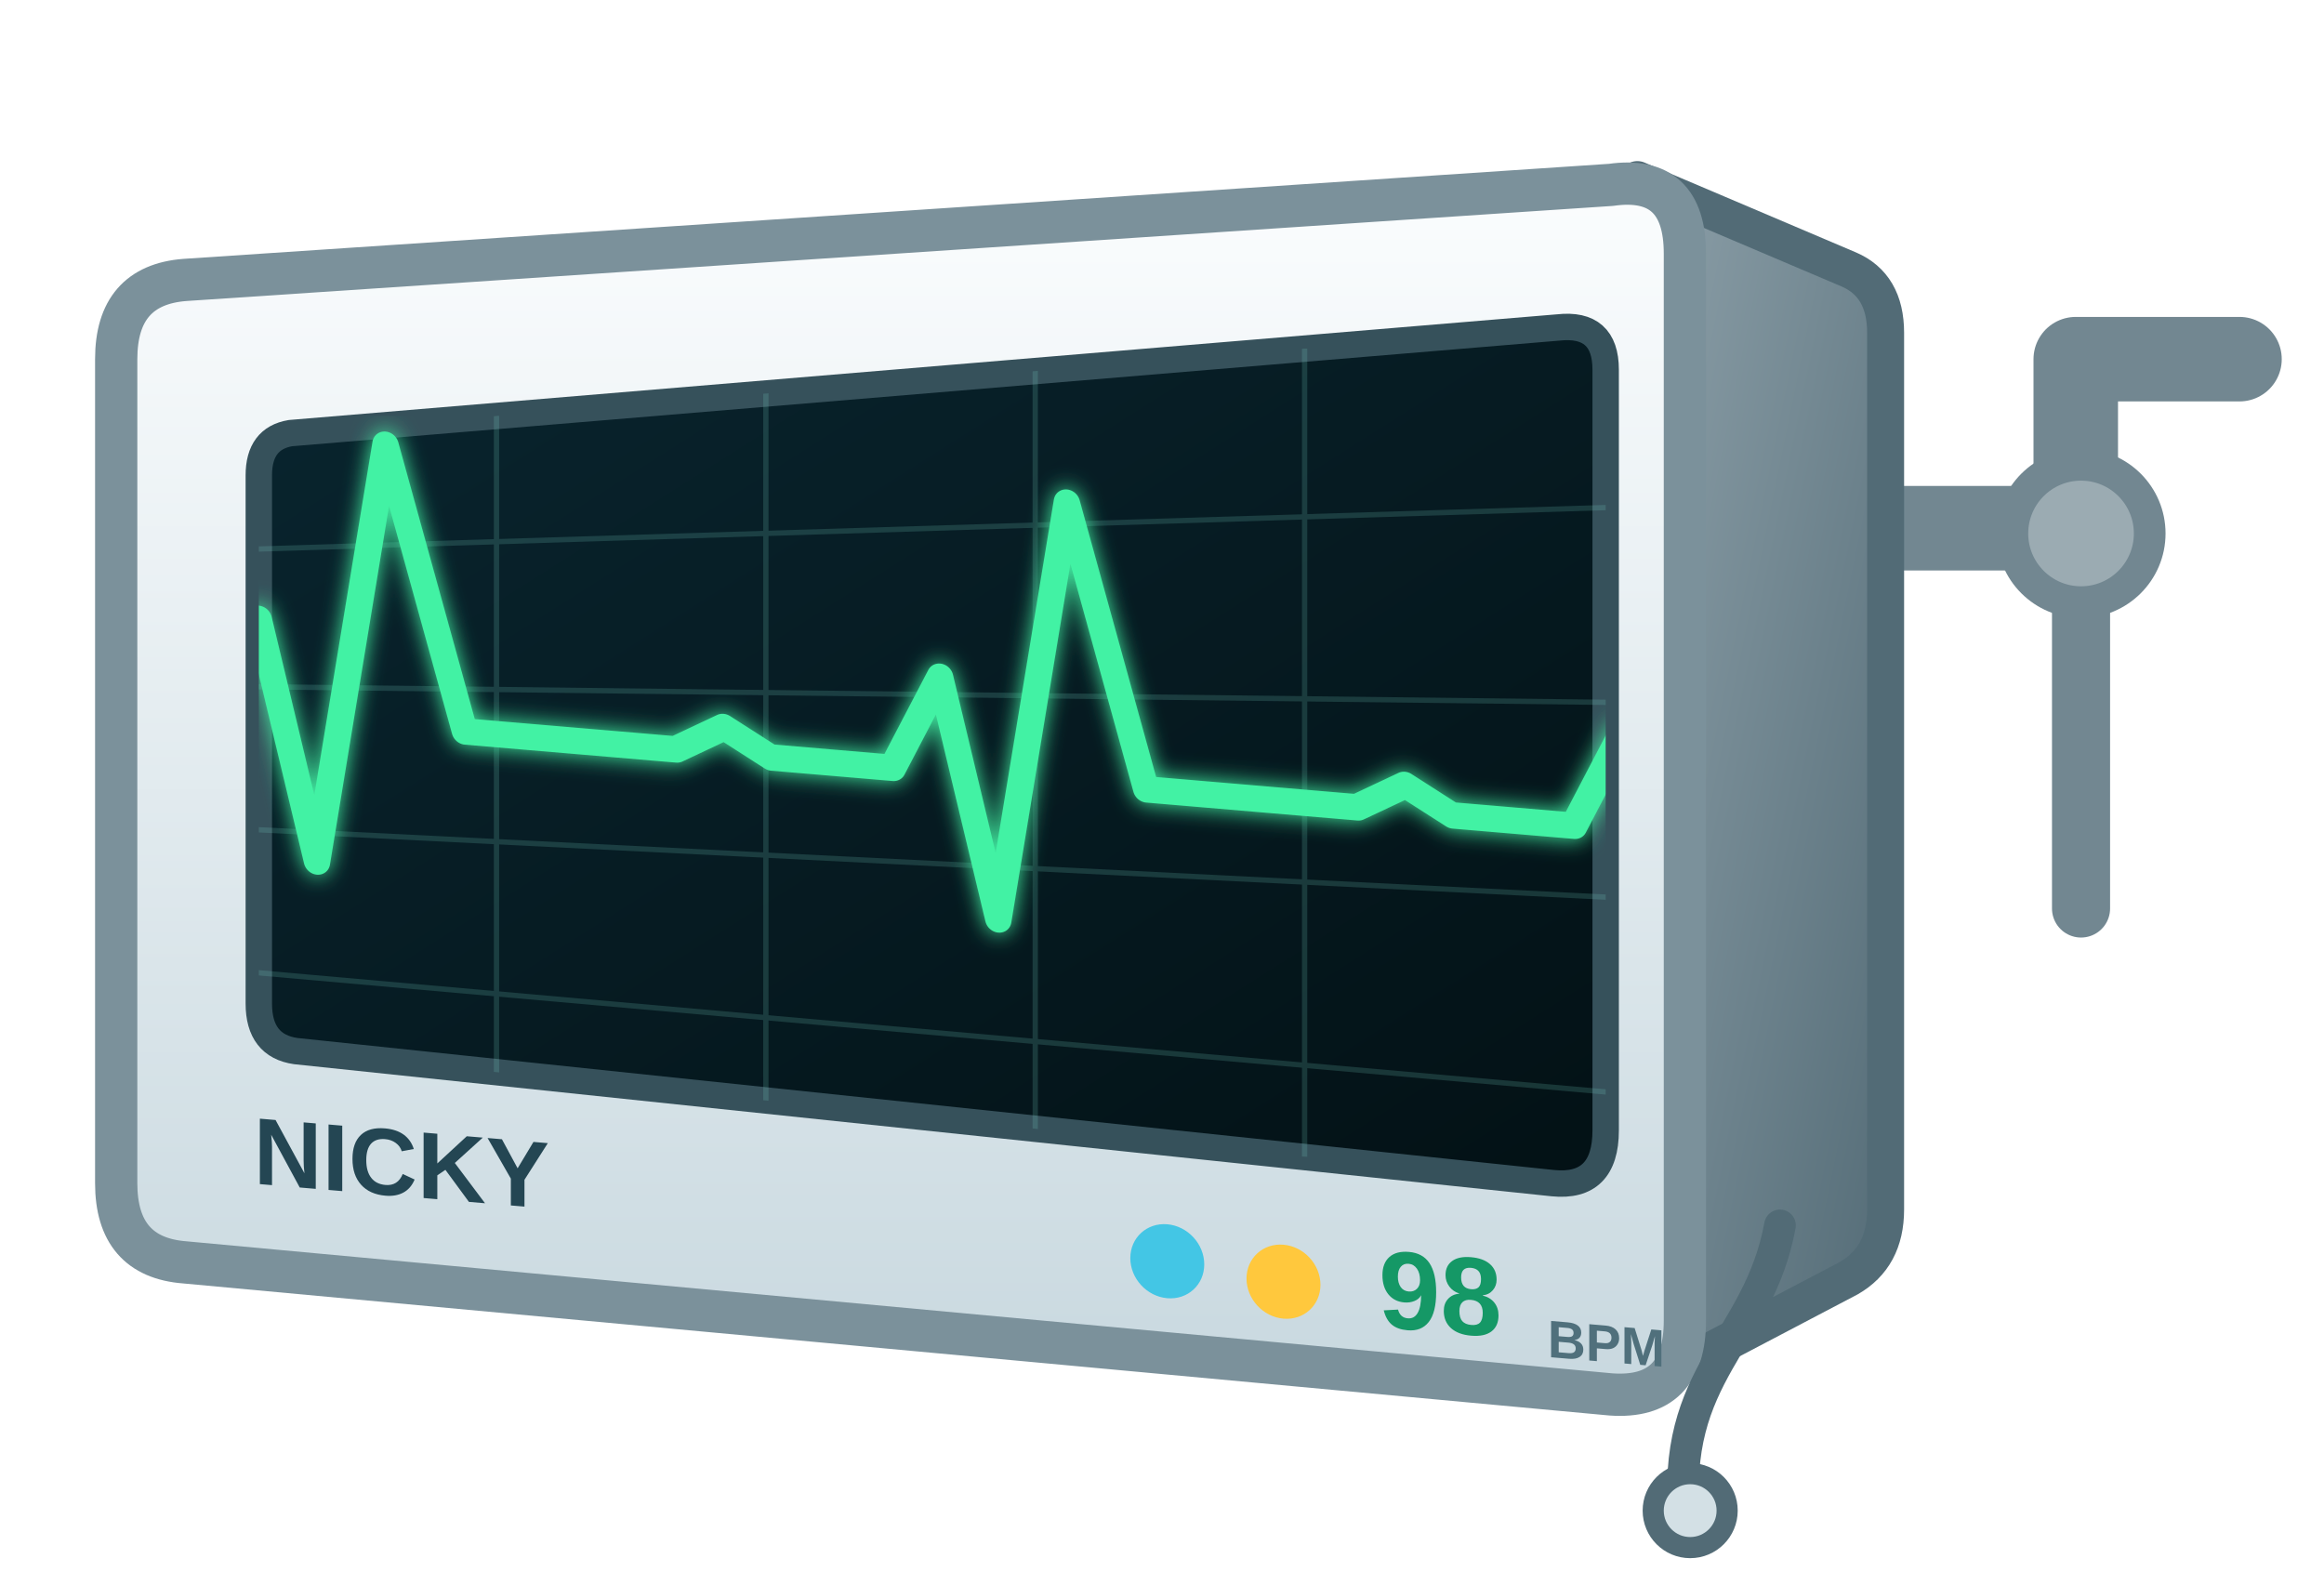
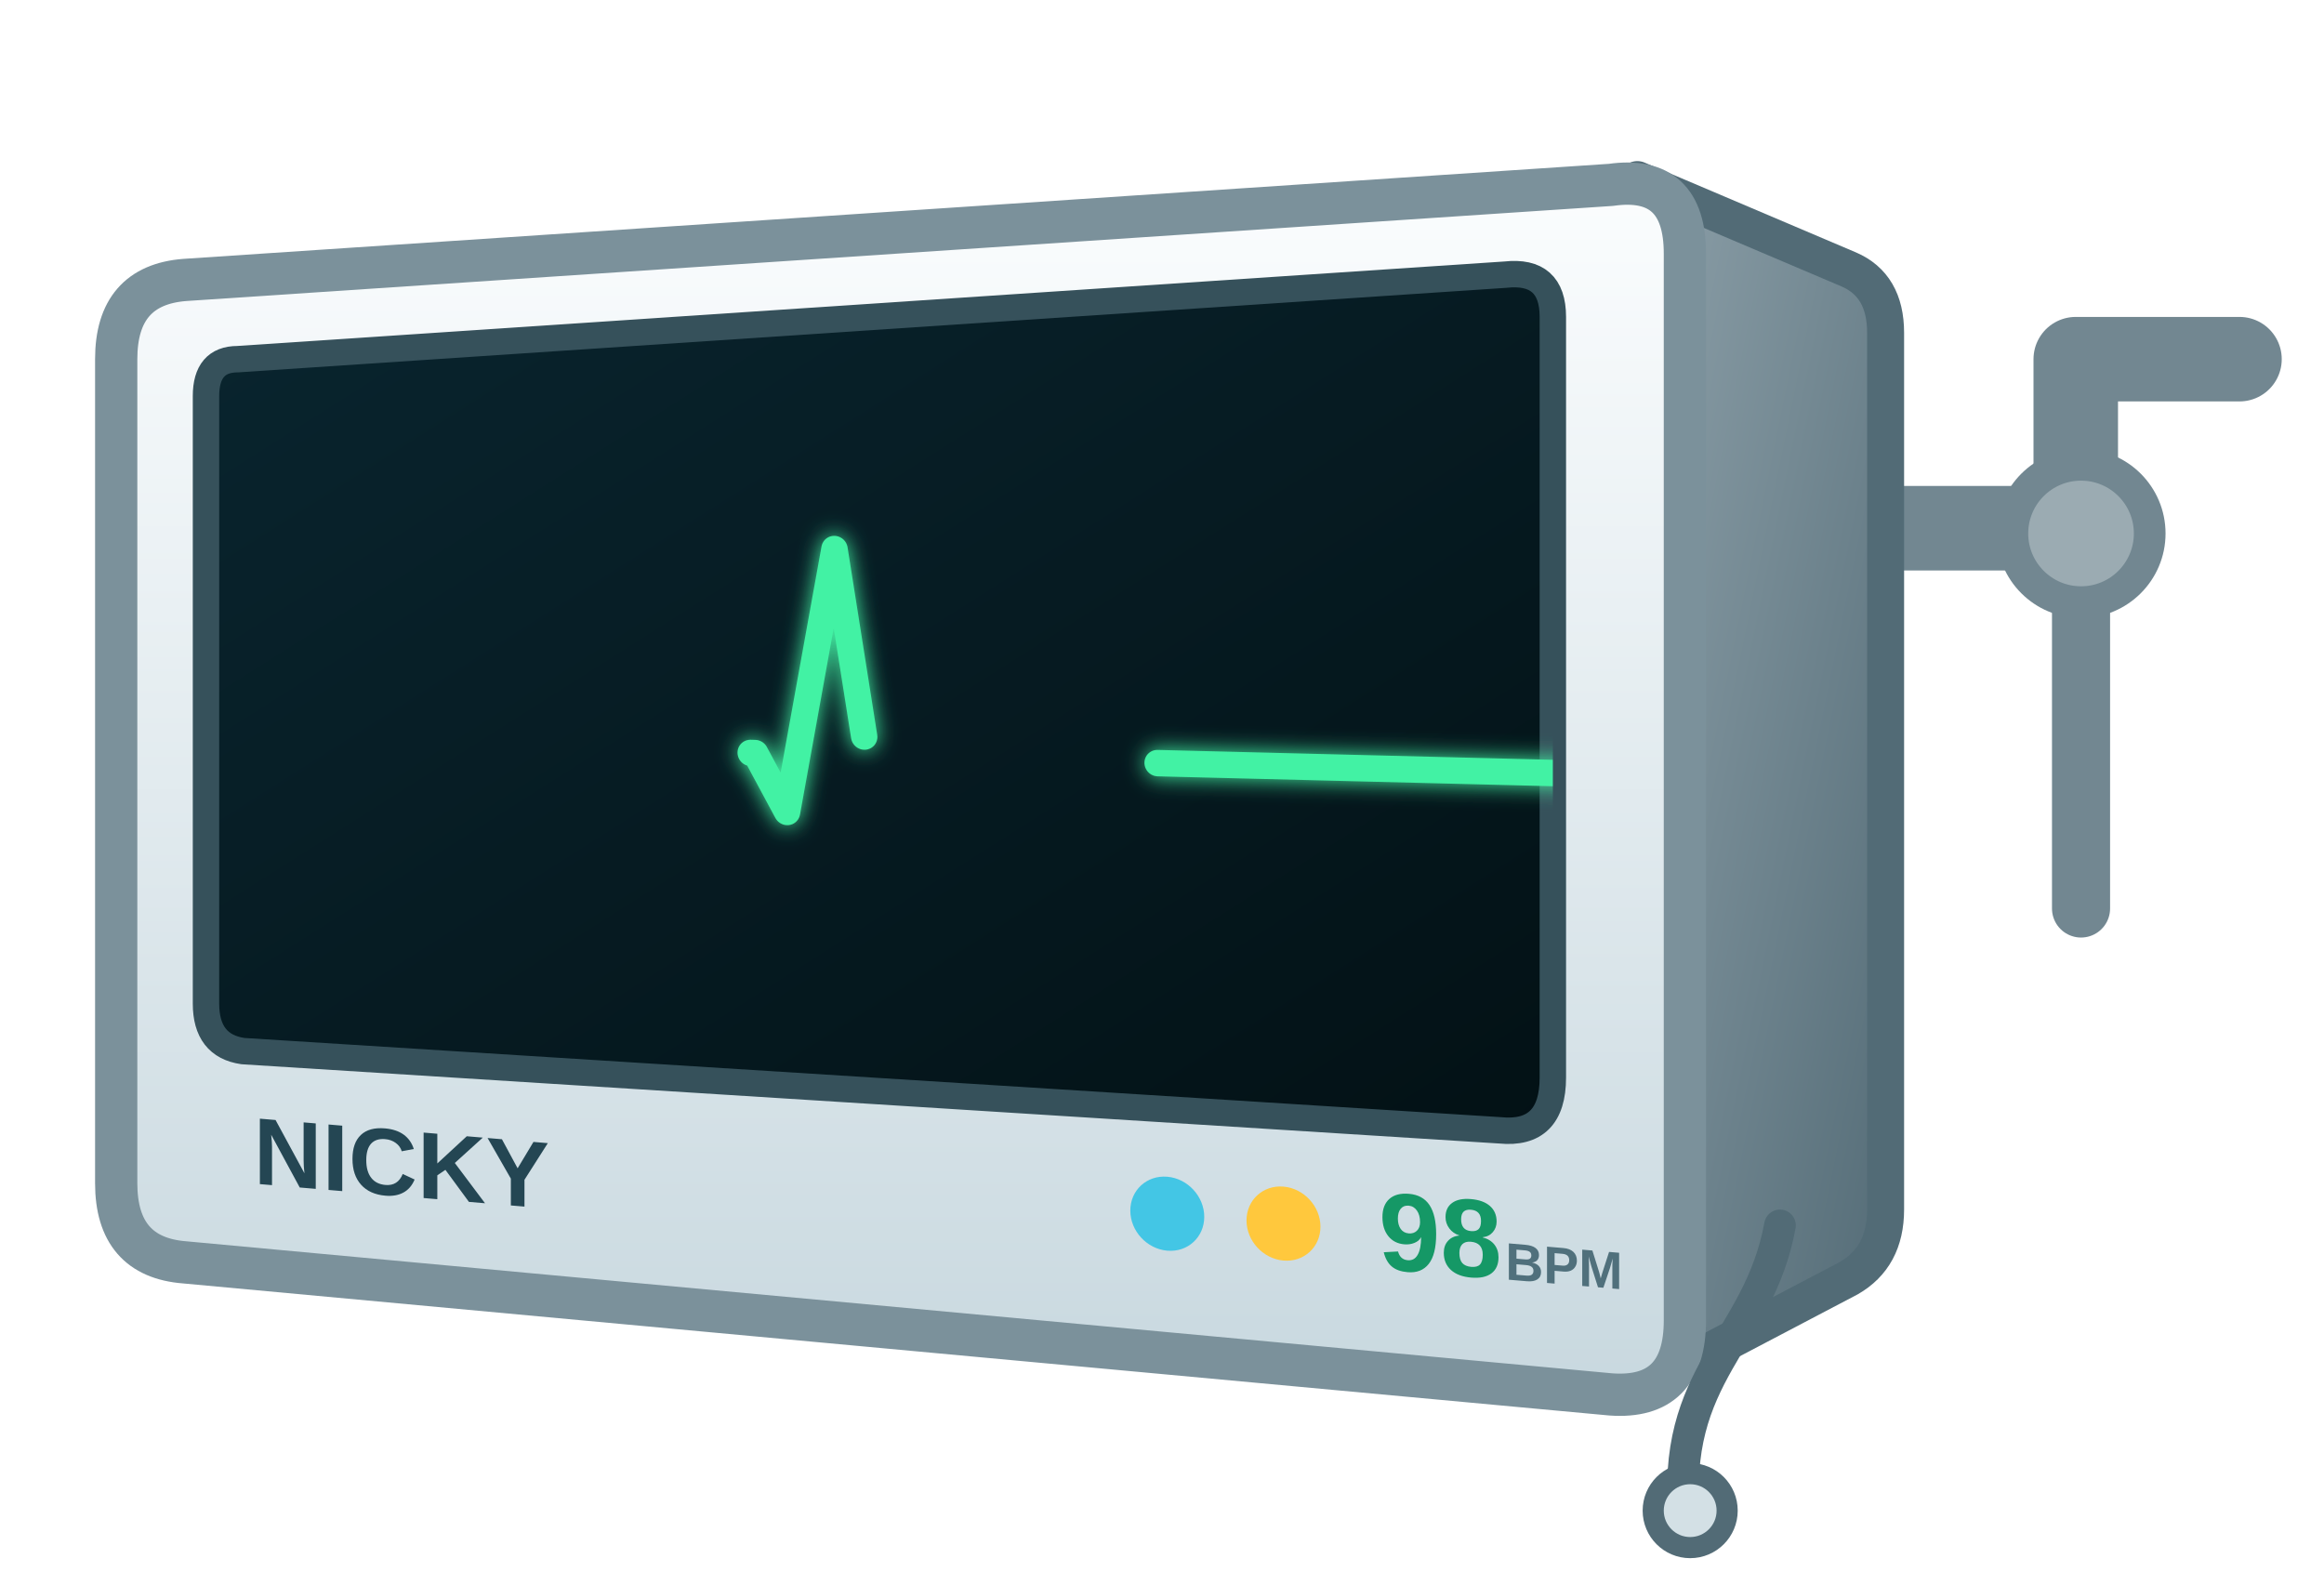
<svg xmlns="http://www.w3.org/2000/svg" viewBox="0 0 440 300" role="img" aria-label="Wall-mounted heart-rate monitor angled toward the nurse with a moving green heartbeat trace">
  <defs>
    <linearGradient id="case" x1="0" y1="0" x2="0" y2="1">
      <stop offset="0" stop-color="#fbfdfe" />
      <stop offset="1" stop-color="#c8d8df" />
    </linearGradient>
    <linearGradient id="side" x1="0" y1="0" x2="1" y2="1">
      <stop stop-color="#8da0a9" />
      <stop offset="1" stop-color="#536b76" />
    </linearGradient>
    <linearGradient id="screen" x1="0" y1="0" x2="1" y2="1">
      <stop stop-color="#09252f" />
      <stop offset="1" stop-color="#031115" />
    </linearGradient>
    <filter id="glow" x="-20%" y="-70%" width="140%" height="240%">
      <feGaussianBlur stdDeviation="2" result="blur" />
      <feMerge>
        <feMergeNode in="blur" />
        <feMergeNode in="SourceGraphic" />
      </feMerge>
    </filter>
    <clipPath id="screenClip">
-       <path d="M55 82Q49 83 49 90L49 190Q49 198 56 199L294 224Q304 225 304 214L304 70Q304 61 295 62Z" />
+       <path d="M45 68Q39 68 39 75L39 190Q39 198 46 199L284 214Q294 215 294 204L294 60Q294 51 285 52Z" />
    </clipPath>
  </defs>
  <g fill="none" stroke="#728791" stroke-linecap="round" stroke-linejoin="round">
    <path d="M350 100h43V68h31" stroke-width="16" />
    <path d="M394 69v103" stroke-width="11" />
    <circle cx="394" cy="101" r="13" fill="#9babb2" stroke-width="6" />
  </g>
  <path d="M310 34L350 51Q357 54 357 63L357 229Q357 238 350 242L310 263Z" fill="url(#side)" stroke="#526b76" stroke-width="7" stroke-linejoin="round" />
  <path d="M35 53Q22 54 22 68L22 224Q22 238 35 239L305 264Q319 265 319 250L319 48Q319 33 305 35Z" fill="url(#case)" stroke="#7b919b" stroke-width="8" stroke-linejoin="round" />
-   <path d="M55 82Q49 83 49 90L49 190Q49 198 56 199L294 224Q304 225 304 214L304 70Q304 61 295 62Z" fill="url(#screen)" stroke="#36515b" stroke-width="5" stroke-linejoin="round" />
-   <g clip-path="url(#screenClip)" opacity=".18" stroke="#78d9c8" stroke-width="1">
-     <path d="M47 104L307 96M47 130l260 3M47 157l260 13M47 184l260 23" />
-     <path d="M94 77v127M145 73v136M196 69v145M247 66v153" />
-   </g>
-   <g clip-path="url(#screenClip)" filter="url(#glow)" transform="matrix(1 .085 0 1 0 -8)">
-     <g>
-       <path d="M-170 139h40l9-5 9 5h23l9-18 11 45 13-80 15 53h40l9-5 9 5h23l9-18 11 45 13-80 15 53h40l9-5 9 5h23l9-18 11 45 13-80 15 53h40l9-5 9 5h23l9-18 11 45 13-80 15 53h40l9-5 9 5h23l9-18 11 45 13-80 15 53h55" fill="none" stroke="#43f2a4" stroke-width="5" stroke-linecap="round" stroke-linejoin="round" />
-       <animateTransform attributeName="transform" type="translate" from="0 0" to="-150 0" dur="1.65s" repeatCount="indefinite" />
-     </g>
+   <path d="M45 68Q39 68 39 75L39 190Q39 198 46 199L284 214Q294 215 294 204L294 60Q294 51 285 52Z" fill="url(#screen)" stroke="#36515b" stroke-width="5" stroke-linejoin="round" />
+   <g clip-path="url(#screenClip)" filter="url(#glow)" transform="matrix(1 .025 0 1 0 0)">
+     <path d="       M45 139       H120       L128 134       L136 139       H143       L149 150       L158 100       L168 163       L178 139       H190       L198 132       L208 139       H302" pathLength="100" fill="none" stroke="#43f2a4" stroke-width="5" stroke-linecap="round" stroke-linejoin="round" stroke-dasharray="100" stroke-dashoffset="100">
+       <animate attributeName="stroke-dashoffset" from="100" to="0" dur="1s" repeatCount="indefinite" />
+     </path>
  </g>
  <g transform="matrix(1 .085 0 1 0 -4)" font-family="Arial, sans-serif" font-weight="700">
    <text x="48" y="224" font-size="18" fill="#244653">NICKY</text>
-     <circle cx="221" cy="224" r="7" fill="#43c6e5" />
-     <circle cx="243" cy="226" r="7" fill="#ffc83d" />
-     <text x="261" y="233" font-size="21" fill="#159866">98</text>
-     <text x="293" y="236" font-size="10" fill="#50707c">BPM</text>
+     <circle cx="221" cy="215" r="7" fill="#43c6e5" />
+     <circle cx="243" cy="215" r="7" fill="#ffc83d" />
+     <text x="261" y="222" font-size="21" fill="#159866">98</text>
+     <text x="285" y="222" font-size="10" fill="#50707c">BPM</text>
  </g>
  <path d="M337 232c-4 22-21 28-18 56" fill="none" stroke="#526b76" stroke-width="6" stroke-linecap="round" />
  <circle cx="320" cy="286" r="7" fill="#d3e0e5" stroke="#526b76" stroke-width="4" />
</svg>
